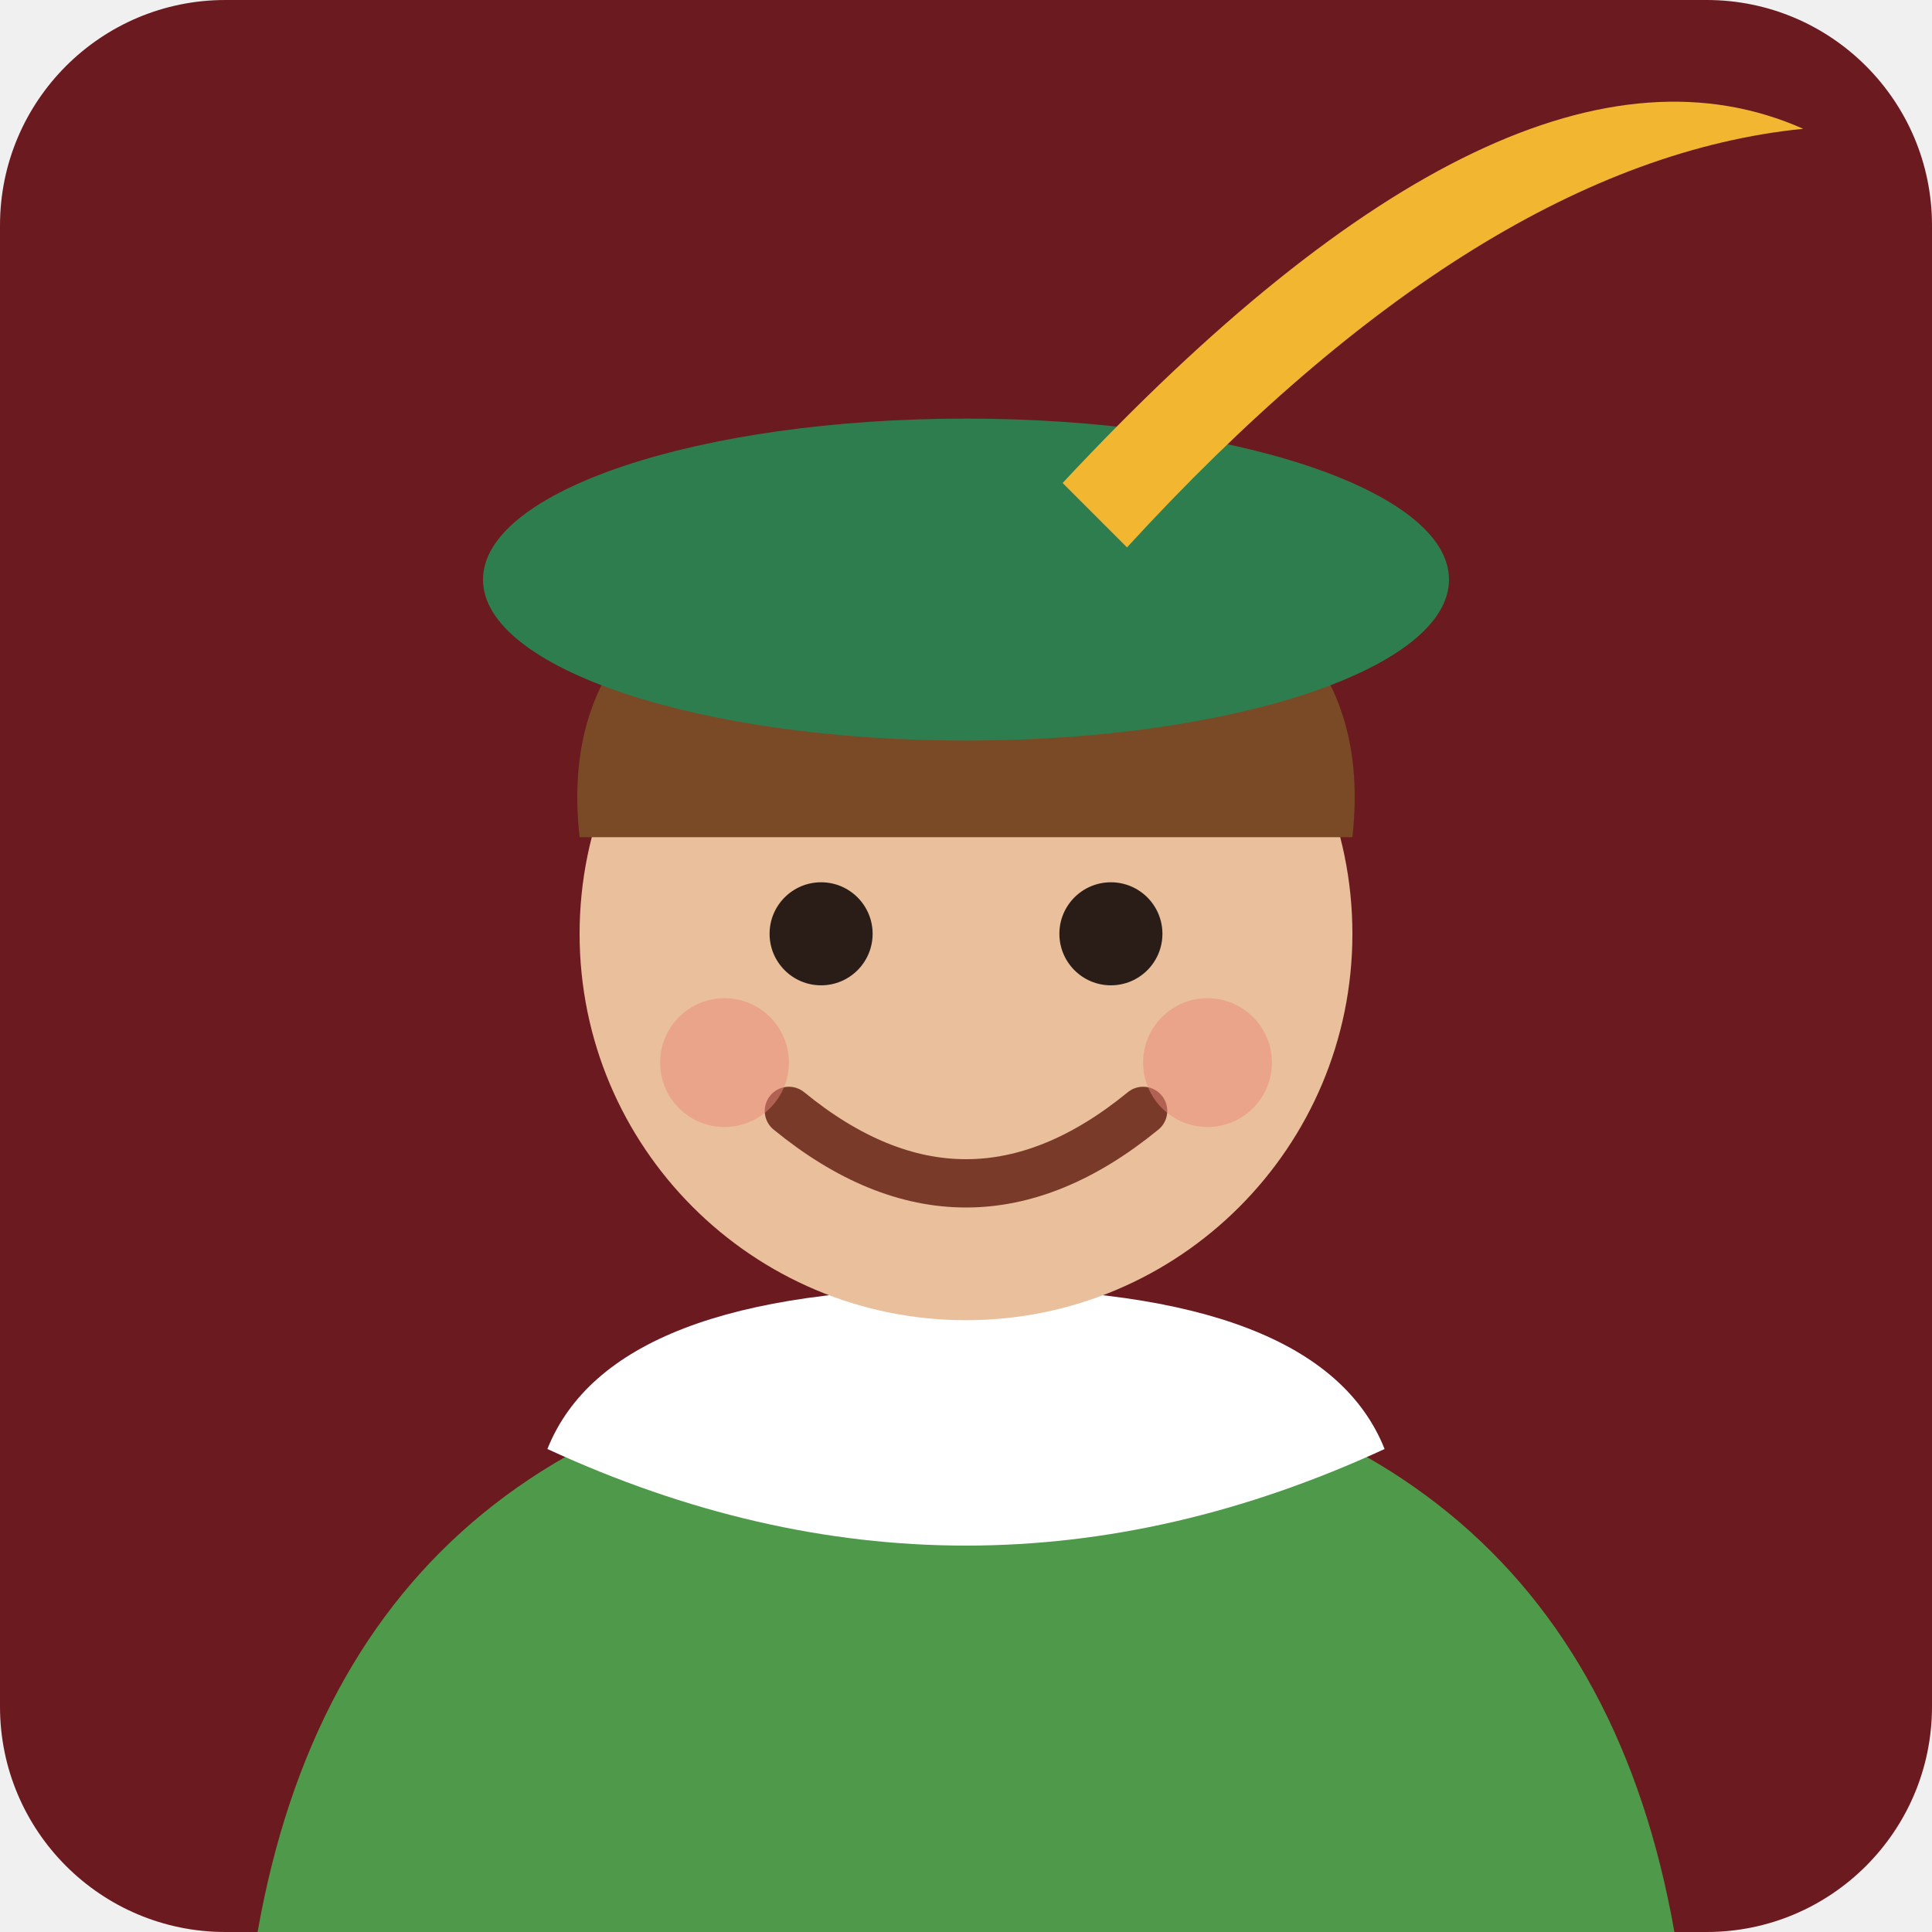
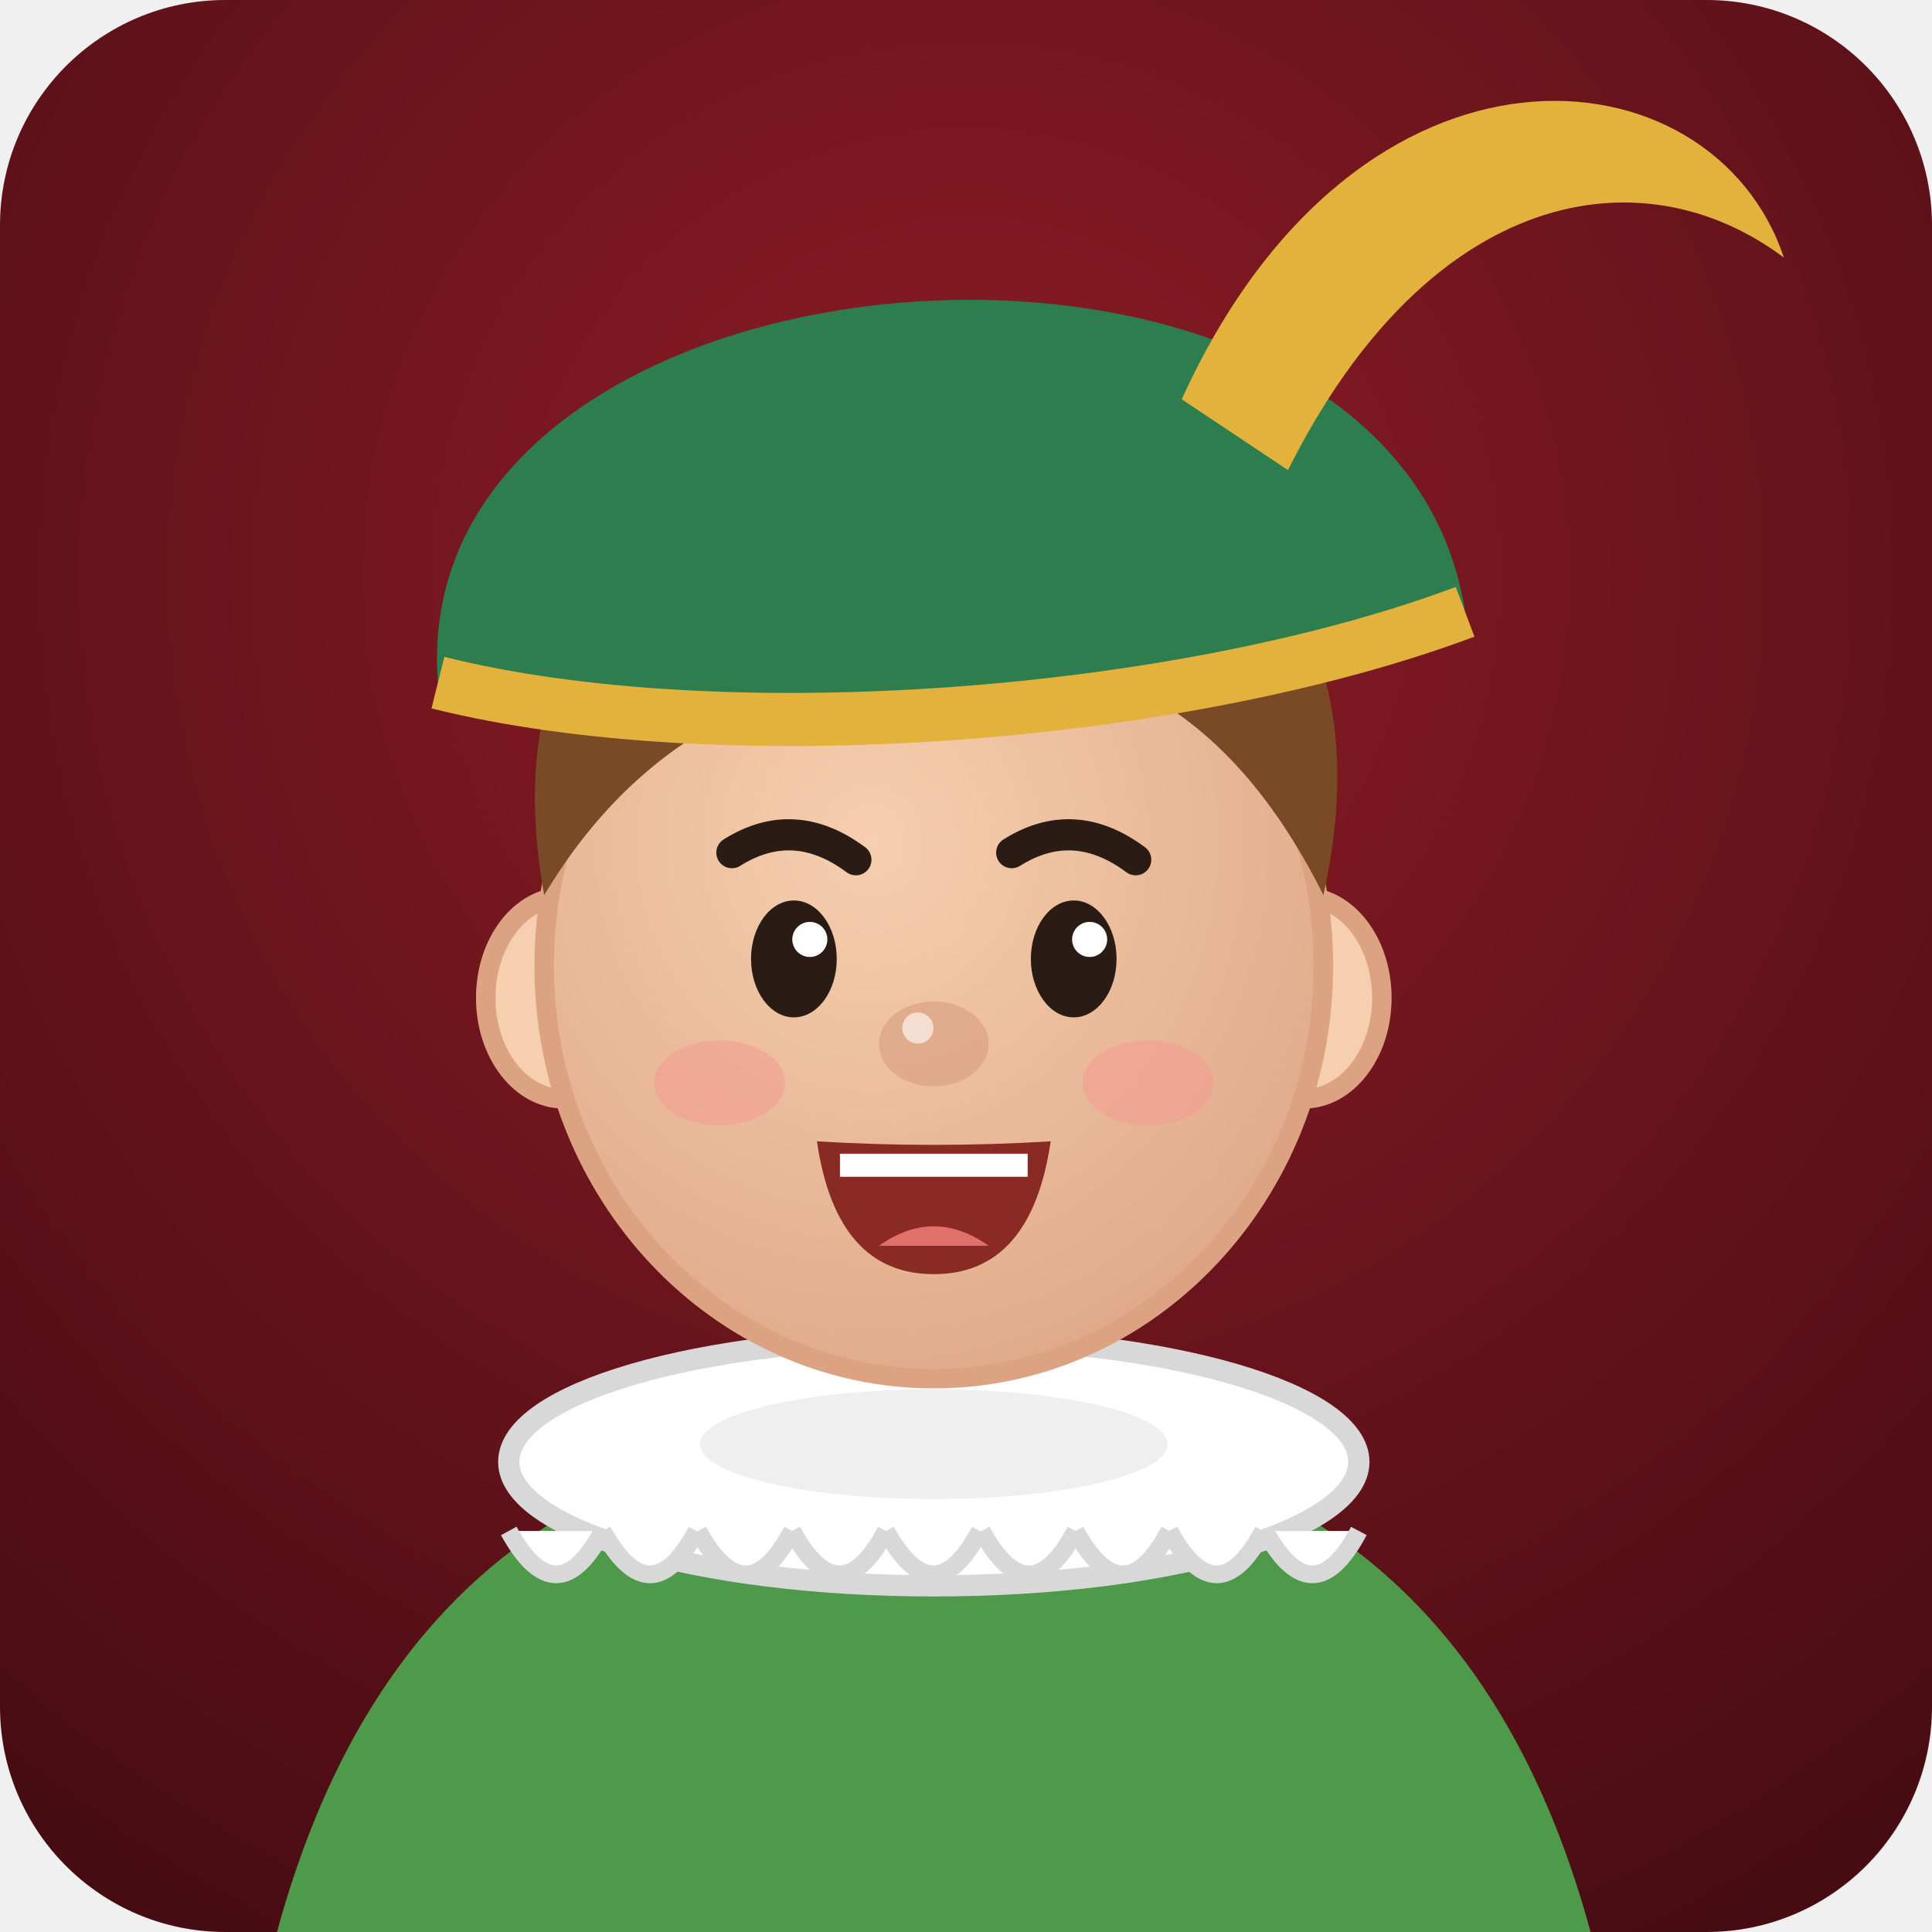
<svg xmlns="http://www.w3.org/2000/svg" viewBox="0 0 120 120">
-   <rect width="120" height="120" rx="14" fill="#6b1a20" />
-   <path d="M16 120 q6 -34 44 -36 q38 2 44 36z" fill="#4f9a4a" />
-   <path d="M34 90 q26 12 52 0 q-4 -10 -26 -10 q-22 0 -26 10z" fill="#fff" />
-   <circle cx="60" cy="58" r="24" fill="#eabf9b" />
-   <circle cx="51" cy="58" r="3.2" fill="#2a1d18" />
-   <circle cx="69" cy="58" r="3.2" fill="#2a1d18" />
-   <path d="M49 69 q11 9 22 0" stroke="#7a3a2a" stroke-width="3" fill="none" stroke-linecap="round" />
-   <circle cx="45" cy="66" r="4" fill="#e88a7a" opacity=".5" />
-   <circle cx="75" cy="66" r="4" fill="#e88a7a" opacity=".5" />
-   <path d="M36 52 q-2 -18 24 -20 q26 2 24 20" fill="#7a4a26" />
-   <ellipse cx="60" cy="36" rx="30" ry="10" fill="#2e7d4f" />
-   <path d="M66 30 q28 -30 46 -22 q-20 2 -42 26z" fill="#f2b631" />
+   <defs>
+     <clipPath id="clip">
+       <rect width="120" height="120" rx="14" />
+     </clipPath>
+     <radialGradient id="bg" cx="0.5" cy="0.3" r="0.9">
+       <stop offset="0" stop-color="#8e1c26" />
+       <stop offset="1" stop-color="#3e0a10" />
+     </radialGradient>
+   </defs>
+   <g clip-path="url(#clip)">
+     <rect width="120" height="120" fill="url(#bg)" />
+     <g transform="translate(58 82) scale(1.1)">
+       <path d="M-40 60 C-40 20 -24 6 0 6 C24 6 40 20 40 60Z" fill="#4f9a4a" />
+       <ellipse cx="0" cy="8" rx="24" ry="7" fill="#fff" stroke="#d8d8d8" stroke-width="1.2" />
+       <path d="M-24.0 11.9 q2.7 4.9 5.3 0" fill="#fff" stroke="#d8d8d8" stroke-width="1" />
+       <path d="M-18.7 11.9 q2.7 4.9 5.3 0" fill="#fff" stroke="#d8d8d8" stroke-width="1" />
+       <path d="M-13.3 11.9 q2.7 4.9 5.3 0" fill="#fff" stroke="#d8d8d8" stroke-width="1" />
+       <path d="M-8.0 11.9 q2.7 4.9 5.3 0" fill="#fff" stroke="#d8d8d8" stroke-width="1" />
+       <path d="M-2.7 11.9 q2.7 4.9 5.3 0" fill="#fff" stroke="#d8d8d8" stroke-width="1" />
+       <path d="M2.7 11.9 q2.7 4.9 5.3 0" fill="#fff" stroke="#d8d8d8" stroke-width="1" />
+       <path d="M8.0 11.9 q2.7 4.9 5.3 0" fill="#fff" stroke="#d8d8d8" stroke-width="1" />
+       <path d="M13.3 11.9 q2.7 4.9 5.3 0" fill="#fff" stroke="#d8d8d8" stroke-width="1" />
+       <path d="M18.7 11.9 q2.7 4.9 5.3 0" fill="#fff" stroke="#d8d8d8" stroke-width="1" />
+       <ellipse cx="0" cy="7.0" rx="13.2" ry="3.1" fill="#efefef" />
+       <defs>
+         <radialGradient id="pYSk" cx="0.42" cy="0.35" r="0.8">
+           <stop offset="0" stop-color="#f6cfae" />
+           <stop offset="1" stop-color="#dca383" />
+         </radialGradient>
+       </defs>
+       <ellipse cx="-20.9" cy="-18.2" rx="4.4" ry="5.7" fill="#f6cfae" stroke="#dca383" stroke-width="1.10" />
+       <ellipse cx="20.9" cy="-18.2" rx="4.4" ry="5.7" fill="#f6cfae" stroke="#dca383" stroke-width="1.10" />
+       <ellipse cx="0" cy="-20" rx="22" ry="23.3" fill="url(#pYSk)" stroke="#dca383" stroke-width="1.10" />
+       <ellipse cx="-7.9" cy="-20.4" rx="2.42" ry="3.30" fill="#2a1b14" />
+       <circle cx="-7.0" cy="-21.5" r="0.99" fill="#fff" />
+       <path d="M-11.4 -26.4 q3.5 -2.2 7.0 0.4" stroke="#2a1b14" stroke-width="1.76" fill="none" stroke-linecap="round" />
+       <ellipse cx="7.9" cy="-20.4" rx="2.42" ry="3.30" fill="#2a1b14" />
+       <circle cx="8.8" cy="-21.5" r="0.99" fill="#fff" />
+       <path d="M4.4 -26.4 q3.5 -2.2 7.0 0.4" stroke="#2a1b14" stroke-width="1.76" fill="none" stroke-linecap="round" />
+       <ellipse cx="-12.1" cy="-13.4" rx="3.7" ry="2.4" fill="#f29b8f" opacity=".55" />
+       <ellipse cx="12.1" cy="-13.4" rx="3.7" ry="2.4" fill="#f29b8f" opacity=".55" />
+       <ellipse cx="0" cy="-15.6" rx="3.1" ry="2.4" fill="#dca383" opacity=".7" />
+       <circle cx="-0.9" cy="-16.5" r="0.88" fill="#fff" opacity=".6" />
+       <path d="M-6.6 -10.1 q6.6 0.4 13.2 0 q-1.1 7.5 -6.6 7.5 q-5.5 0 -6.6 -7.5z" fill="#8a2a24" />
+       <path d="M-3.1 -4.2 q3.1 -2.2 6.2 0" fill="#e2706a" />
+       <path d="M-5.3 -9.4 h10.6 v1.3 h-10.6z" fill="#fff" />
+       <path d="M-22 -24 C-26 -46 -6 -50 2 -46 C14 -50 26 -42 22 -24 C16 -36 8 -38 0 -38 C-8 -36 -16 -34 -22 -24Z" fill="#7a4a26" />
+       <path d="M-28 -36 C-30 -62 26 -66 30 -40 C14 -34 -12 -32 -28 -36Z" fill="#2e7d4f" />
+       <path d="M-28 -36 C-12 -32 14 -34 30 -40" stroke="#e3b23c" stroke-width="3" fill="none" />
+       <path d="M14 -52 C24 -74 44 -72 48 -60 C40 -66 28 -64 20 -48Z" fill="#e3b23c" />
+     </g>
+   </g>
</svg>
